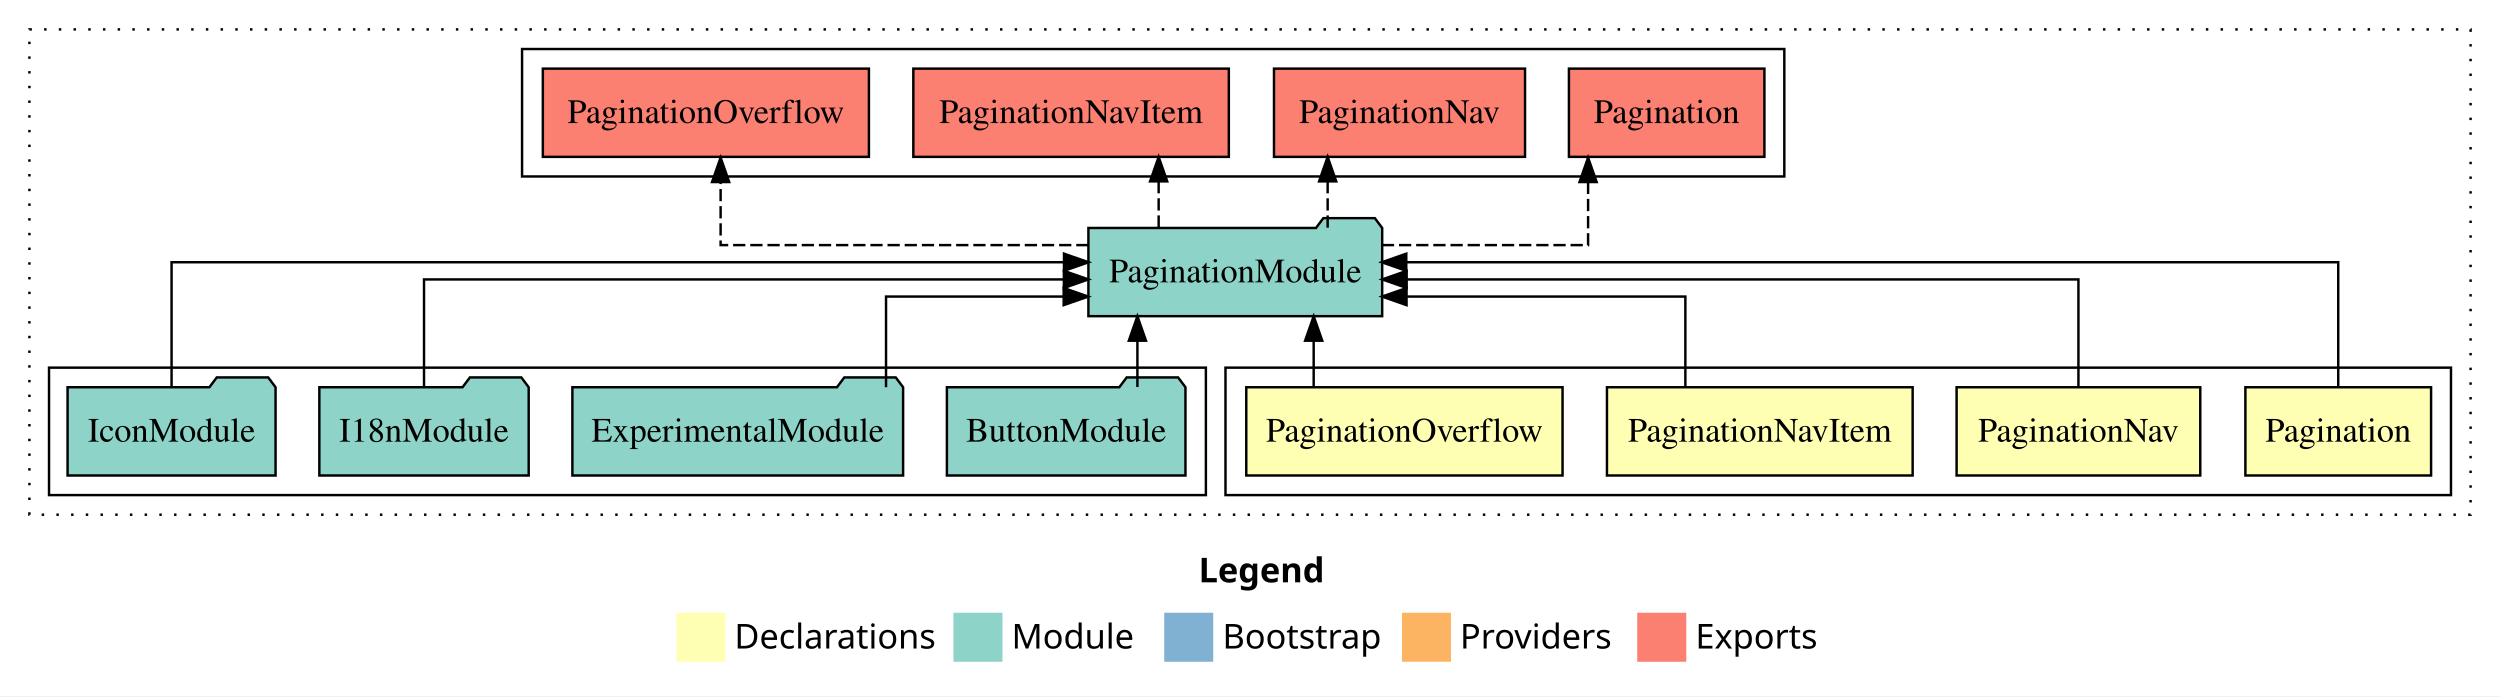
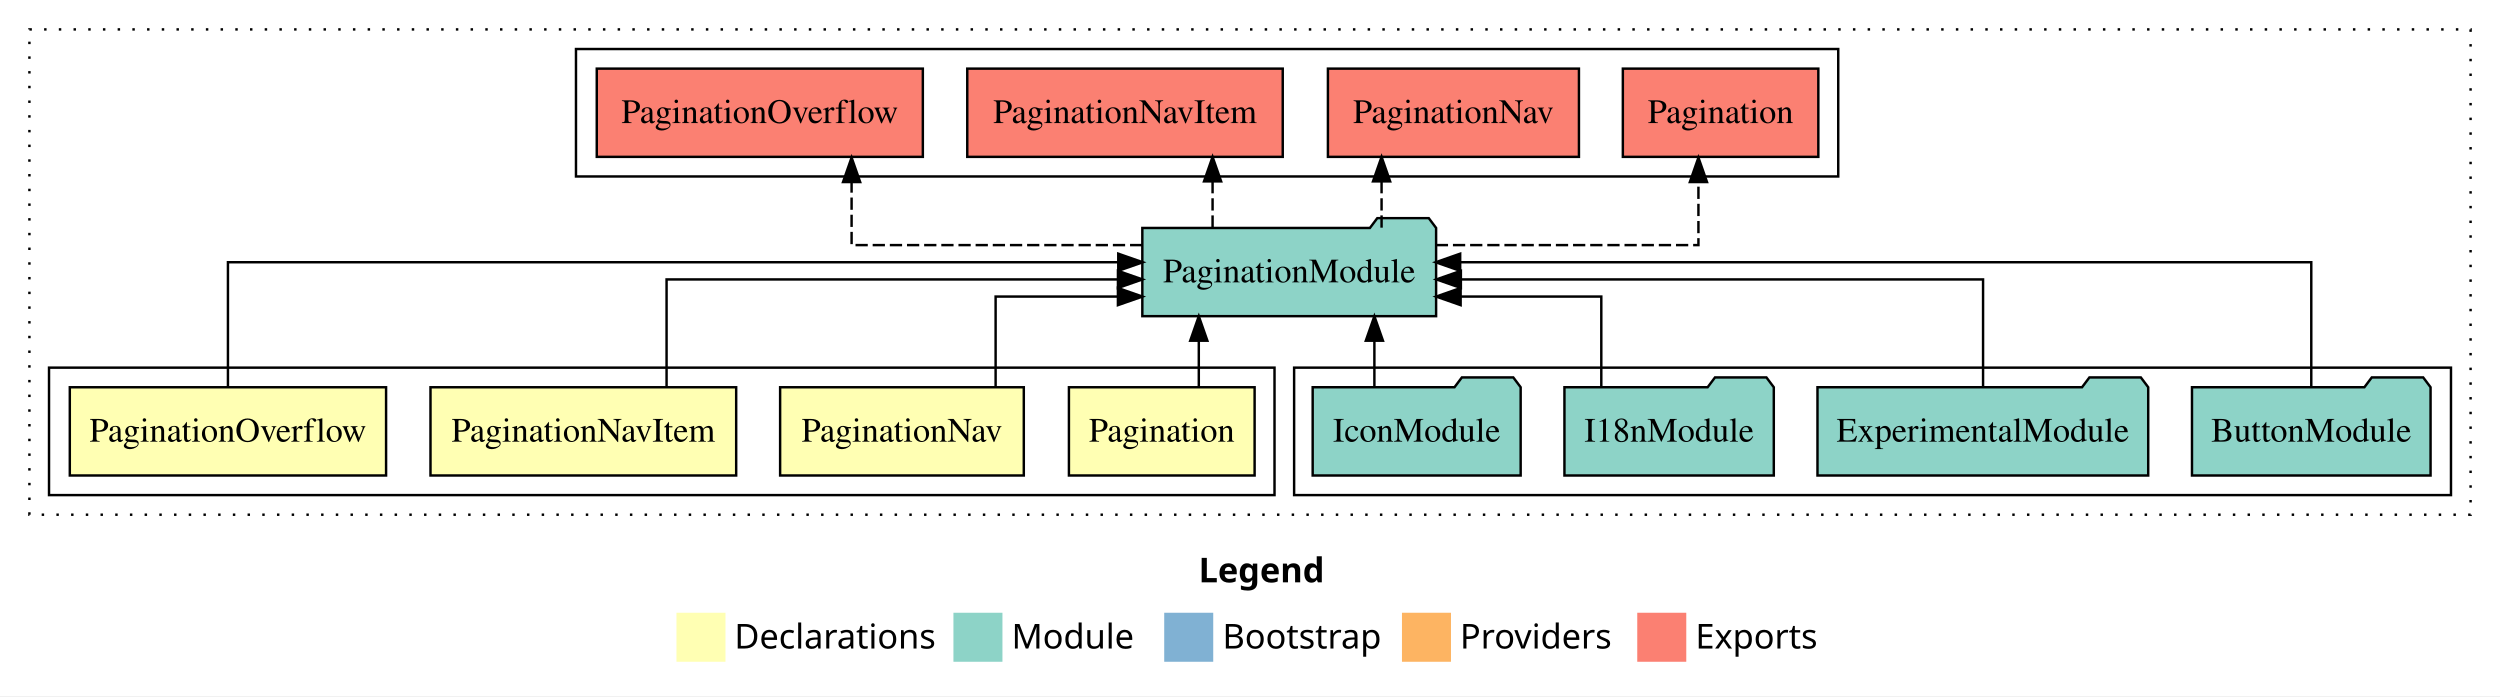
<svg xmlns="http://www.w3.org/2000/svg" width="1020pt" height="284pt" viewBox="0.00 0.00 1020.00 284.00">
  <g id="graph0" class="graph" transform="scale(1 1) rotate(0) translate(4 280)">
    <polygon fill="white" stroke="transparent" points="-4,4 -4,-280 1016,-280 1016,4 -4,4" />
    <text text-anchor="start" x="485.01" y="-42.4" font-family="Times-12" font-weight="bold" font-size="14.00">Legend</text>
    <polygon fill="#ffffb3" stroke="transparent" points="272,-10 272,-30 292,-30 292,-10 272,-10" />
    <text text-anchor="start" x="295.63" y="-15.4" font-family="Times-12" font-size="14.00">  Declarations</text>
    <polygon fill="#8dd3c7" stroke="transparent" points="385,-10 385,-30 405,-30 405,-10 385,-10" />
    <text text-anchor="start" x="408.73" y="-15.4" font-family="Times-12" font-size="14.00">  Module</text>
    <polygon fill="#80b1d3" stroke="transparent" points="471,-10 471,-30 491,-30 491,-10 471,-10" />
    <text text-anchor="start" x="494.78" y="-15.4" font-family="Times-12" font-size="14.00">  Bootstrap</text>
    <polygon fill="#fdb462" stroke="transparent" points="568,-10 568,-30 588,-30 588,-10 568,-10" />
    <text text-anchor="start" x="591.67" y="-15.4" font-family="Times-12" font-size="14.00">  Providers</text>
    <polygon fill="#fb8072" stroke="transparent" points="664,-10 664,-30 684,-30 684,-10 664,-10" />
    <text text-anchor="start" x="687.73" y="-15.4" font-family="Times-12" font-size="14.00">  Exports</text>
    <g id="clust1" class="cluster">
      <polygon fill="none" stroke="black" stroke-dasharray="1,5" points="8,-70 8,-268 1004,-268 1004,-70 8,-70" />
    </g>
+     <g id="clust7" class="cluster">
+       <polygon fill="none" stroke="black" points="524,-78 524,-130 996,-130 996,-78 524,-78" />
+     </g>
    <g id="clust2" class="cluster">
-       <polygon fill="none" stroke="black" points="496,-78 496,-130 996,-130 996,-78 496,-78" />
+       <polygon fill="none" stroke="black" points="16,-78 16,-130 516,-130 516,-78 16,-78" />
    </g>
    <g id="clust8" class="cluster">
-       <polygon fill="none" stroke="black" points="209,-208 209,-260 724,-260 724,-208 209,-208" />
-     </g>
-     <g id="clust7" class="cluster">
-       <polygon fill="none" stroke="black" points="16,-78 16,-130 488,-130 488,-78 16,-78" />
+       <polygon fill="none" stroke="black" points="231,-208 231,-260 746,-260 746,-208 231,-208" />
    </g>
    <g id="node1" class="node">
-       <polygon fill="#ffffb3" stroke="black" points="987.88,-122 912.12,-122 912.12,-86 987.88,-86 987.88,-122" />
-       <text text-anchor="middle" x="950" y="-99.8" font-family="Times,serif" font-size="14.00">Pagination</text>
+       <polygon fill="#ffffb3" stroke="black" points="507.88,-122 432.12,-122 432.12,-86 507.88,-86 507.88,-122" />
+       <text text-anchor="middle" x="470" y="-99.8" font-family="Times,serif" font-size="14.00">Pagination</text>
    </g>
    <g id="node5" class="node">
-       <polygon fill="#8dd3c7" stroke="black" points="559.93,-187 556.93,-191 535.93,-191 532.93,-187 440.07,-187 440.07,-151 559.93,-151 559.93,-187" />
-       <text text-anchor="middle" x="500" y="-164.8" font-family="Times,serif" font-size="14.00">PaginationModule</text>
+       <polygon fill="#8dd3c7" stroke="black" points="581.93,-187 578.93,-191 557.93,-191 554.93,-187 462.07,-187 462.07,-151 581.93,-151 581.93,-187" />
+       <text text-anchor="middle" x="522" y="-164.8" font-family="Times,serif" font-size="14.00">PaginationModule</text>
    </g>
    <g id="edge1" class="edge">
-       <path fill="none" stroke="black" d="M950,-122.13C950,-142.57 950,-173 950,-173 950,-173 569.76,-173 569.76,-173" />
-       <polygon fill="black" stroke="black" points="569.76,-169.5 559.76,-173 569.76,-176.5 569.76,-169.5" />
+       <path fill="none" stroke="black" d="M485.11,-122.11C485.11,-122.11 485.11,-140.99 485.11,-140.99" />
+       <polygon fill="black" stroke="black" points="481.61,-140.99 485.11,-150.99 488.61,-140.99 481.61,-140.99" />
    </g>
    <g id="node2" class="node">
-       <polygon fill="#ffffb3" stroke="black" points="893.71,-122 794.29,-122 794.29,-86 893.71,-86 893.71,-122" />
-       <text text-anchor="middle" x="844" y="-99.8" font-family="Times,serif" font-size="14.00">PaginationNav</text>
+       <polygon fill="#ffffb3" stroke="black" points="413.71,-122 314.29,-122 314.29,-86 413.71,-86 413.71,-122" />
+       <text text-anchor="middle" x="364" y="-99.8" font-family="Times,serif" font-size="14.00">PaginationNav</text>
    </g>
    <g id="edge2" class="edge">
-       <path fill="none" stroke="black" d="M844,-122.27C844,-140.56 844,-166 844,-166 844,-166 569.92,-166 569.92,-166" />
-       <polygon fill="black" stroke="black" points="569.92,-162.5 559.92,-166 569.92,-169.5 569.92,-162.5" />
+       <path fill="none" stroke="black" d="M402.21,-122.01C402.21,-138.05 402.21,-159 402.21,-159 402.21,-159 452.11,-159 452.11,-159" />
+       <polygon fill="black" stroke="black" points="452.11,-162.5 462.11,-159 452.11,-155.5 452.11,-162.5" />
    </g>
    <g id="node3" class="node">
-       <polygon fill="#ffffb3" stroke="black" points="776.36,-122 651.64,-122 651.64,-86 776.36,-86 776.36,-122" />
-       <text text-anchor="middle" x="714" y="-99.8" font-family="Times,serif" font-size="14.00">PaginationNavItem</text>
+       <polygon fill="#ffffb3" stroke="black" points="296.36,-122 171.64,-122 171.64,-86 296.36,-86 296.36,-122" />
+       <text text-anchor="middle" x="234" y="-99.8" font-family="Times,serif" font-size="14.00">PaginationNavItem</text>
    </g>
    <g id="edge3" class="edge">
-       <path fill="none" stroke="black" d="M683.63,-122.01C683.63,-138.05 683.63,-159 683.63,-159 683.63,-159 569.87,-159 569.87,-159" />
-       <polygon fill="black" stroke="black" points="569.87,-155.5 559.87,-159 569.87,-162.5 569.87,-155.5" />
+       <path fill="none" stroke="black" d="M267.96,-122.27C267.96,-140.56 267.96,-166 267.96,-166 267.96,-166 452.12,-166 452.12,-166" />
+       <polygon fill="black" stroke="black" points="452.12,-169.5 462.12,-166 452.12,-162.5 452.12,-169.5" />
    </g>
    <g id="node4" class="node">
-       <polygon fill="#ffffb3" stroke="black" points="633.52,-122 504.48,-122 504.48,-86 633.52,-86 633.52,-122" />
-       <text text-anchor="middle" x="569" y="-99.8" font-family="Times,serif" font-size="14.00">PaginationOverflow</text>
+       <polygon fill="#ffffb3" stroke="black" points="153.52,-122 24.48,-122 24.48,-86 153.52,-86 153.52,-122" />
+       <text text-anchor="middle" x="89" y="-99.8" font-family="Times,serif" font-size="14.00">PaginationOverflow</text>
    </g>
    <g id="edge4" class="edge">
-       <path fill="none" stroke="black" d="M531.98,-122.11C531.98,-122.11 531.98,-140.99 531.98,-140.99" />
-       <polygon fill="black" stroke="black" points="528.48,-140.99 531.98,-150.99 535.48,-140.99 528.48,-140.99" />
+       <path fill="none" stroke="black" d="M89,-122.13C89,-142.57 89,-173 89,-173 89,-173 452.25,-173 452.25,-173" />
+       <polygon fill="black" stroke="black" points="452.25,-176.5 462.25,-173 452.25,-169.5 452.25,-176.5" />
    </g>
    <g id="node10" class="node">
-       <polygon fill="#fb8072" stroke="black" points="715.88,-252 636.12,-252 636.12,-216 715.88,-216 715.88,-252" />
-       <text text-anchor="middle" x="676" y="-229.8" font-family="Times,serif" font-size="14.00">Pagination </text>
+       <polygon fill="#fb8072" stroke="black" points="737.88,-252 658.12,-252 658.12,-216 737.88,-216 737.88,-252" />
+       <text text-anchor="middle" x="698" y="-229.8" font-family="Times,serif" font-size="14.00">Pagination </text>
    </g>
    <g id="edge9" class="edge">
-       <path fill="none" stroke="black" stroke-dasharray="5,2" d="M559.79,-180C599.34,-180 643.94,-180 643.94,-180 643.94,-180 643.94,-205.72 643.94,-205.72" />
-       <polygon fill="black" stroke="black" points="640.44,-205.72 643.94,-215.72 647.44,-205.72 640.44,-205.72" />
+       <path fill="none" stroke="black" stroke-dasharray="5,2" d="M581.8,-180C629.71,-180 688.96,-180 688.96,-180 688.96,-180 688.96,-205.72 688.96,-205.72" />
+       <polygon fill="black" stroke="black" points="685.46,-205.72 688.96,-215.72 692.46,-205.72 685.46,-205.72" />
    </g>
    <g id="node11" class="node">
-       <polygon fill="#fb8072" stroke="black" points="618.21,-252 515.79,-252 515.79,-216 618.21,-216 618.21,-252" />
-       <text text-anchor="middle" x="567" y="-229.8" font-family="Times,serif" font-size="14.00">PaginationNav </text>
+       <polygon fill="#fb8072" stroke="black" points="640.21,-252 537.79,-252 537.79,-216 640.21,-216 640.21,-252" />
+       <text text-anchor="middle" x="589" y="-229.8" font-family="Times,serif" font-size="14.00">PaginationNav </text>
    </g>
    <g id="edge10" class="edge">
-       <path fill="none" stroke="black" stroke-dasharray="5,2" d="M537.68,-187.11C537.68,-187.11 537.68,-205.99 537.68,-205.99" />
-       <polygon fill="black" stroke="black" points="534.18,-205.99 537.68,-215.99 541.18,-205.99 534.18,-205.99" />
+       <path fill="none" stroke="black" stroke-dasharray="5,2" d="M559.68,-187.11C559.68,-187.11 559.68,-205.99 559.68,-205.99" />
+       <polygon fill="black" stroke="black" points="556.18,-205.99 559.68,-215.99 563.18,-205.99 556.18,-205.99" />
    </g>
    <g id="node12" class="node">
-       <polygon fill="#fb8072" stroke="black" points="497.36,-252 368.64,-252 368.64,-216 497.36,-216 497.36,-252" />
-       <text text-anchor="middle" x="433" y="-229.8" font-family="Times,serif" font-size="14.00">PaginationNavItem </text>
+       <polygon fill="#fb8072" stroke="black" points="519.36,-252 390.64,-252 390.64,-216 519.36,-216 519.36,-252" />
+       <text text-anchor="middle" x="455" y="-229.8" font-family="Times,serif" font-size="14.00">PaginationNavItem </text>
    </g>
    <g id="edge11" class="edge">
-       <path fill="none" stroke="black" stroke-dasharray="5,2" d="M468.73,-187.11C468.73,-187.11 468.73,-205.99 468.73,-205.99" />
-       <polygon fill="black" stroke="black" points="465.23,-205.99 468.73,-215.99 472.23,-205.99 465.23,-205.99" />
+       <path fill="none" stroke="black" stroke-dasharray="5,2" d="M490.73,-187.11C490.73,-187.11 490.73,-205.99 490.73,-205.99" />
+       <polygon fill="black" stroke="black" points="487.23,-205.99 490.73,-215.99 494.23,-205.99 487.23,-205.99" />
    </g>
    <g id="node13" class="node">
-       <polygon fill="#fb8072" stroke="black" points="350.52,-252 217.48,-252 217.48,-216 350.52,-216 350.52,-252" />
-       <text text-anchor="middle" x="284" y="-229.8" font-family="Times,serif" font-size="14.00">PaginationOverflow </text>
+       <polygon fill="#fb8072" stroke="black" points="372.52,-252 239.48,-252 239.48,-216 372.52,-216 372.52,-252" />
+       <text text-anchor="middle" x="306" y="-229.8" font-family="Times,serif" font-size="14.00">PaginationOverflow </text>
    </g>
    <g id="edge12" class="edge">
-       <path fill="none" stroke="black" stroke-dasharray="5,2" d="M440.11,-180C378.04,-180 290.01,-180 290.01,-180 290.01,-180 290.01,-205.72 290.01,-205.72" />
-       <polygon fill="black" stroke="black" points="286.51,-205.72 290.01,-215.72 293.51,-205.72 286.51,-205.72" />
+       <path fill="none" stroke="black" stroke-dasharray="5,2" d="M462.05,-180C410.18,-180 343.45,-180 343.45,-180 343.45,-180 343.45,-205.72 343.45,-205.72" />
+       <polygon fill="black" stroke="black" points="339.95,-205.72 343.45,-215.72 346.95,-205.72 339.95,-205.72" />
    </g>
    <g id="node6" class="node">
-       <polygon fill="#8dd3c7" stroke="black" points="479.67,-122 476.67,-126 455.67,-126 452.67,-122 382.33,-122 382.33,-86 479.67,-86 479.67,-122" />
-       <text text-anchor="middle" x="431" y="-99.8" font-family="Times,serif" font-size="14.00">ButtonModule</text>
+       <polygon fill="#8dd3c7" stroke="black" points="987.67,-122 984.67,-126 963.67,-126 960.67,-122 890.33,-122 890.33,-86 987.67,-86 987.67,-122" />
+       <text text-anchor="middle" x="939" y="-99.8" font-family="Times,serif" font-size="14.00">ButtonModule</text>
    </g>
    <g id="edge5" class="edge">
-       <path fill="none" stroke="black" d="M460.06,-122.11C460.06,-122.11 460.06,-140.99 460.06,-140.99" />
-       <polygon fill="black" stroke="black" points="456.56,-140.99 460.06,-150.99 463.56,-140.99 456.56,-140.99" />
+       <path fill="none" stroke="black" d="M939,-122.13C939,-142.57 939,-173 939,-173 939,-173 591.75,-173 591.75,-173" />
+       <polygon fill="black" stroke="black" points="591.75,-169.5 581.75,-173 591.75,-176.5 591.75,-169.5" />
    </g>
    <g id="node7" class="node">
-       <polygon fill="#8dd3c7" stroke="black" points="364.47,-122 361.47,-126 340.47,-126 337.47,-122 229.53,-122 229.53,-86 364.47,-86 364.47,-122" />
-       <text text-anchor="middle" x="297" y="-99.8" font-family="Times,serif" font-size="14.00">ExperimentalModule</text>
+       <polygon fill="#8dd3c7" stroke="black" points="872.47,-122 869.47,-126 848.47,-126 845.47,-122 737.53,-122 737.53,-86 872.47,-86 872.47,-122" />
+       <text text-anchor="middle" x="805" y="-99.8" font-family="Times,serif" font-size="14.00">ExperimentalModule</text>
    </g>
    <g id="edge6" class="edge">
-       <path fill="none" stroke="black" d="M357.5,-122.01C357.5,-138.05 357.5,-159 357.5,-159 357.5,-159 429.98,-159 429.98,-159" />
-       <polygon fill="black" stroke="black" points="429.98,-162.5 439.98,-159 429.98,-155.5 429.98,-162.5" />
+       <path fill="none" stroke="black" d="M805.09,-122.27C805.09,-140.56 805.09,-166 805.09,-166 805.09,-166 592.04,-166 592.04,-166" />
+       <polygon fill="black" stroke="black" points="592.04,-162.5 582.04,-166 592.04,-169.5 592.04,-162.5" />
    </g>
    <g id="node8" class="node">
-       <polygon fill="#8dd3c7" stroke="black" points="211.71,-122 208.71,-126 187.71,-126 184.71,-122 126.29,-122 126.29,-86 211.71,-86 211.71,-122" />
-       <text text-anchor="middle" x="169" y="-99.8" font-family="Times,serif" font-size="14.00">I18nModule</text>
+       <polygon fill="#8dd3c7" stroke="black" points="719.71,-122 716.71,-126 695.71,-126 692.71,-122 634.29,-122 634.29,-86 719.71,-86 719.71,-122" />
+       <text text-anchor="middle" x="677" y="-99.8" font-family="Times,serif" font-size="14.00">I18nModule</text>
    </g>
    <g id="edge7" class="edge">
-       <path fill="none" stroke="black" d="M169,-122.27C169,-140.56 169,-166 169,-166 169,-166 430.06,-166 430.06,-166" />
-       <polygon fill="black" stroke="black" points="430.06,-169.5 440.06,-166 430.06,-162.5 430.06,-169.5" />
+       <path fill="none" stroke="black" d="M649.33,-122.01C649.33,-138.05 649.33,-159 649.33,-159 649.33,-159 591.94,-159 591.94,-159" />
+       <polygon fill="black" stroke="black" points="591.94,-155.5 581.94,-159 591.94,-162.5 591.94,-155.5" />
    </g>
    <g id="node9" class="node">
-       <polygon fill="#8dd3c7" stroke="black" points="108.43,-122 105.43,-126 84.43,-126 81.43,-122 23.57,-122 23.57,-86 108.43,-86 108.43,-122" />
-       <text text-anchor="middle" x="66" y="-99.8" font-family="Times,serif" font-size="14.00">IconModule</text>
+       <polygon fill="#8dd3c7" stroke="black" points="616.43,-122 613.43,-126 592.43,-126 589.43,-122 531.57,-122 531.57,-86 616.43,-86 616.43,-122" />
+       <text text-anchor="middle" x="574" y="-99.8" font-family="Times,serif" font-size="14.00">IconModule</text>
    </g>
    <g id="edge8" class="edge">
-       <path fill="none" stroke="black" d="M66,-122.13C66,-142.57 66,-173 66,-173 66,-173 430.11,-173 430.11,-173" />
-       <polygon fill="black" stroke="black" points="430.11,-176.5 440.11,-173 430.11,-169.5 430.11,-176.5" />
+       <path fill="none" stroke="black" d="M556.75,-122.11C556.75,-122.11 556.75,-140.99 556.75,-140.99" />
+       <polygon fill="black" stroke="black" points="553.25,-140.99 556.75,-150.99 560.25,-140.99 553.25,-140.99" />
    </g>
  </g>
</svg>
